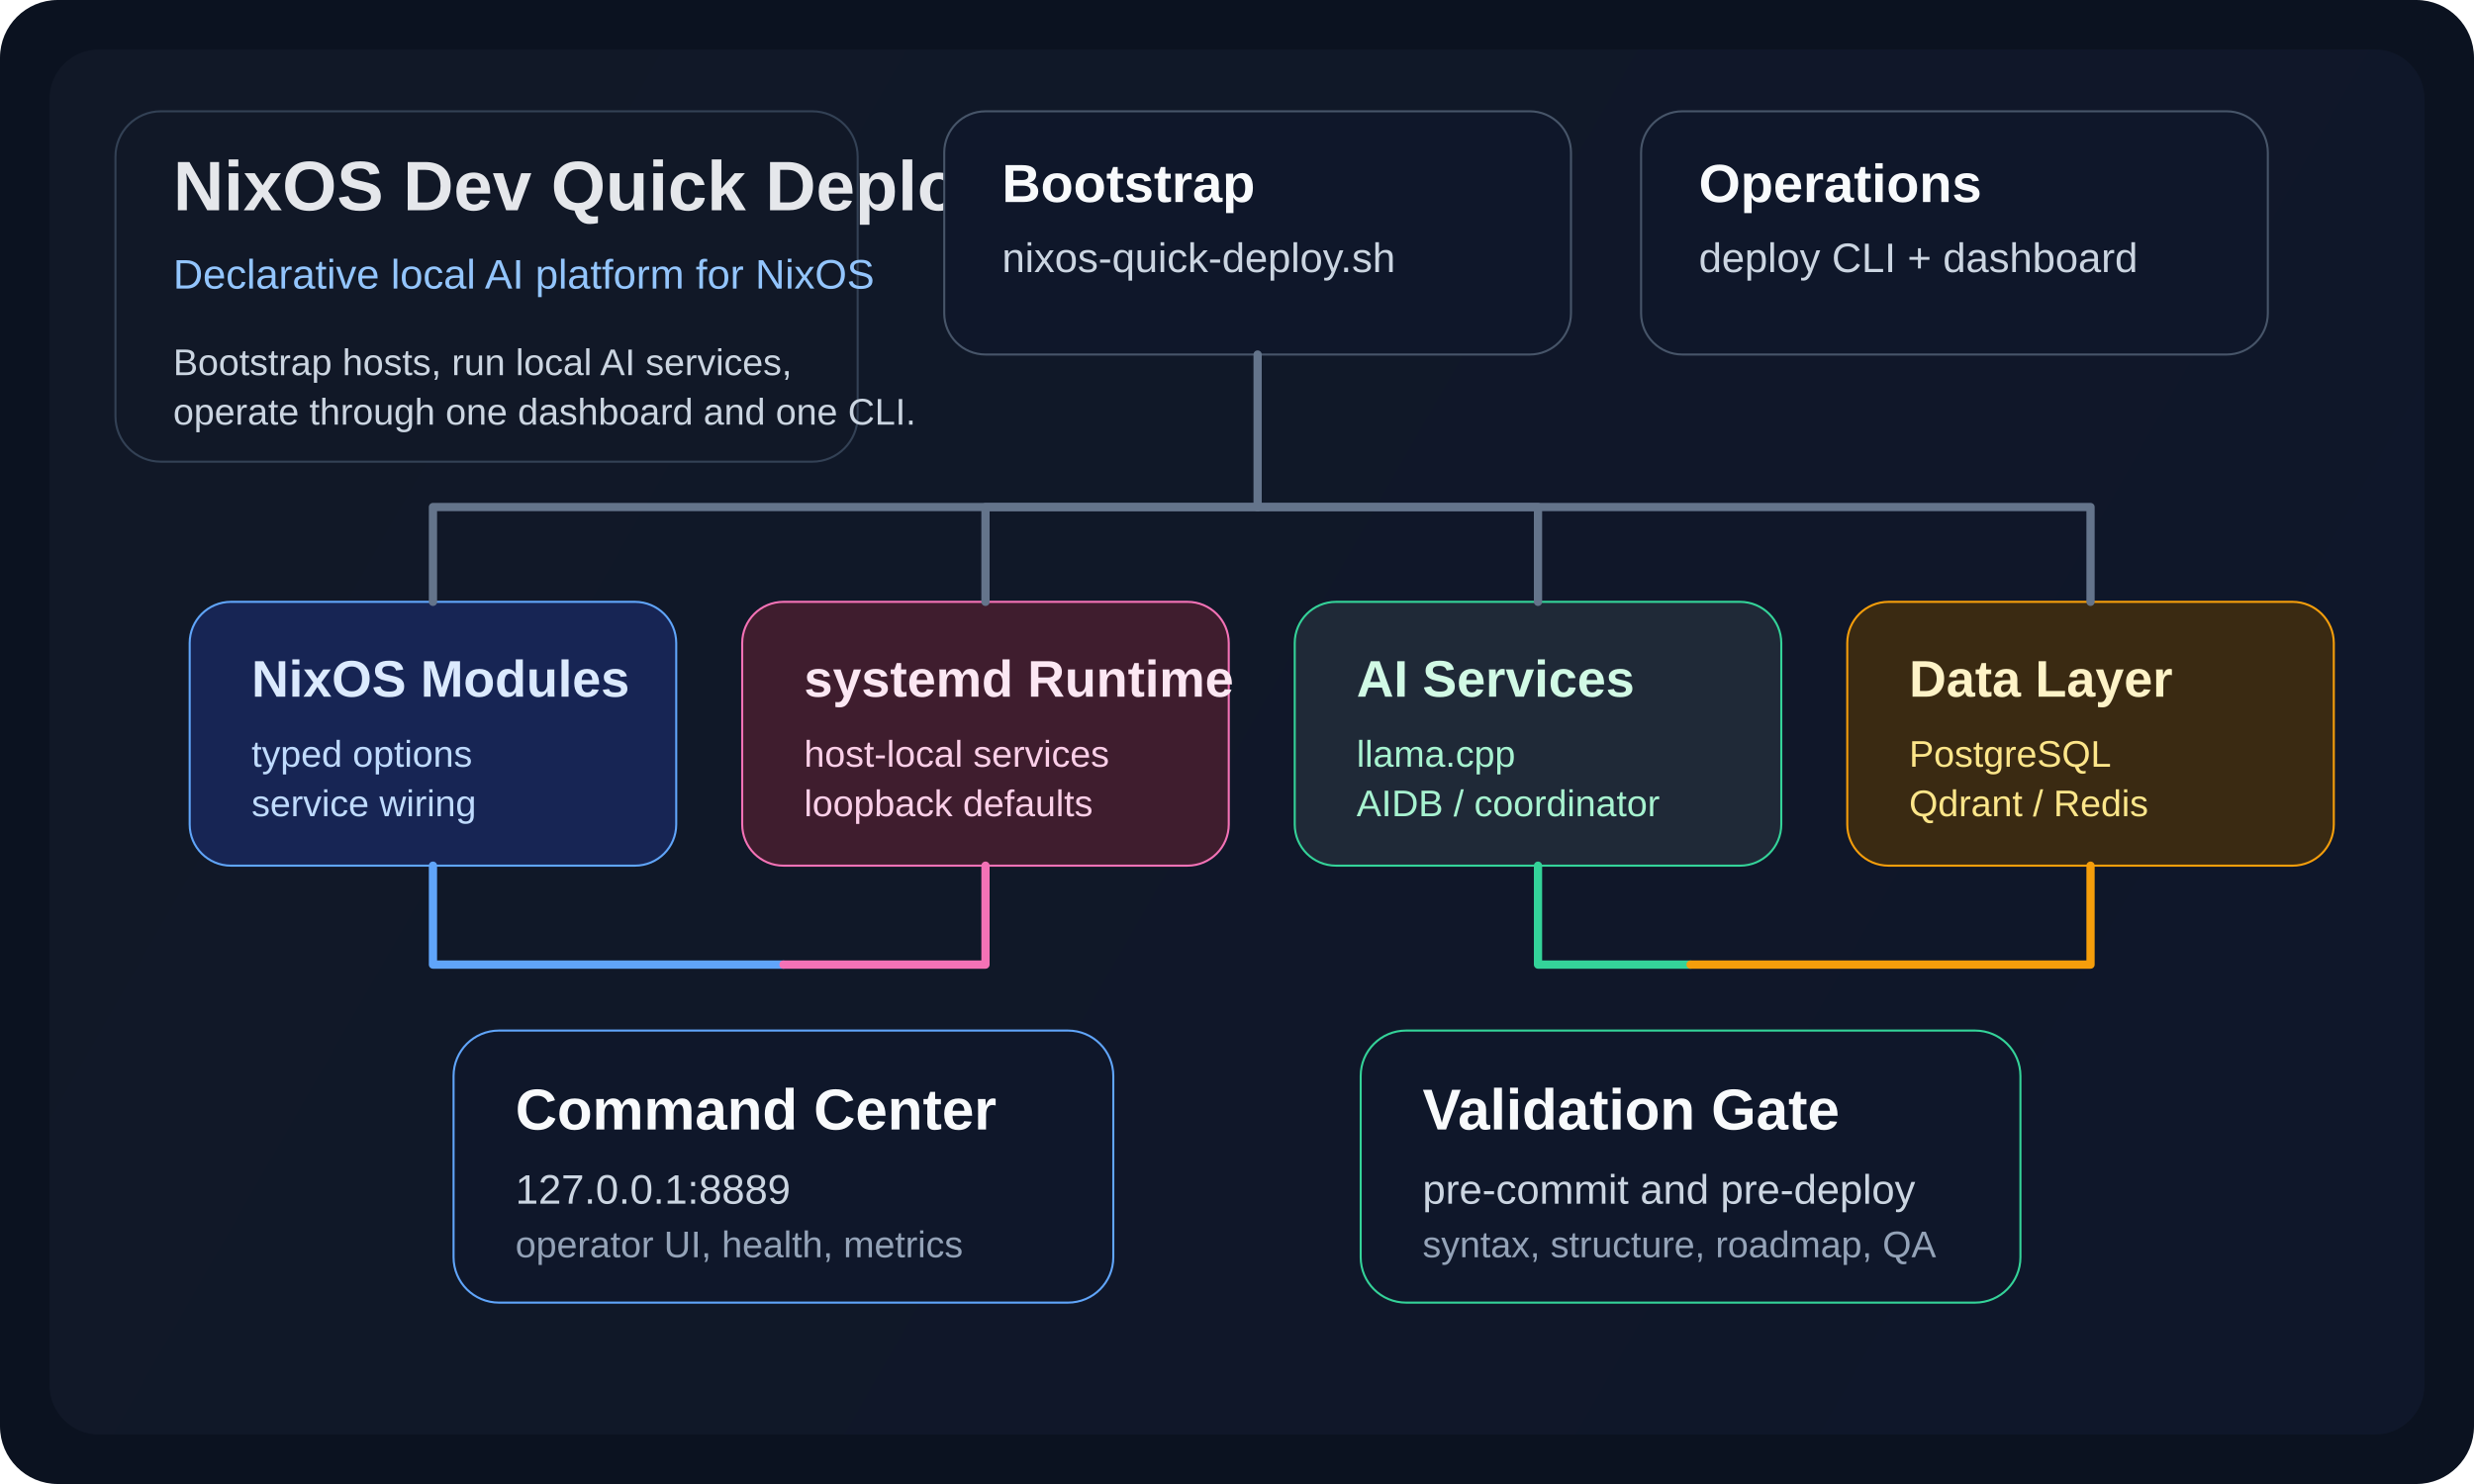
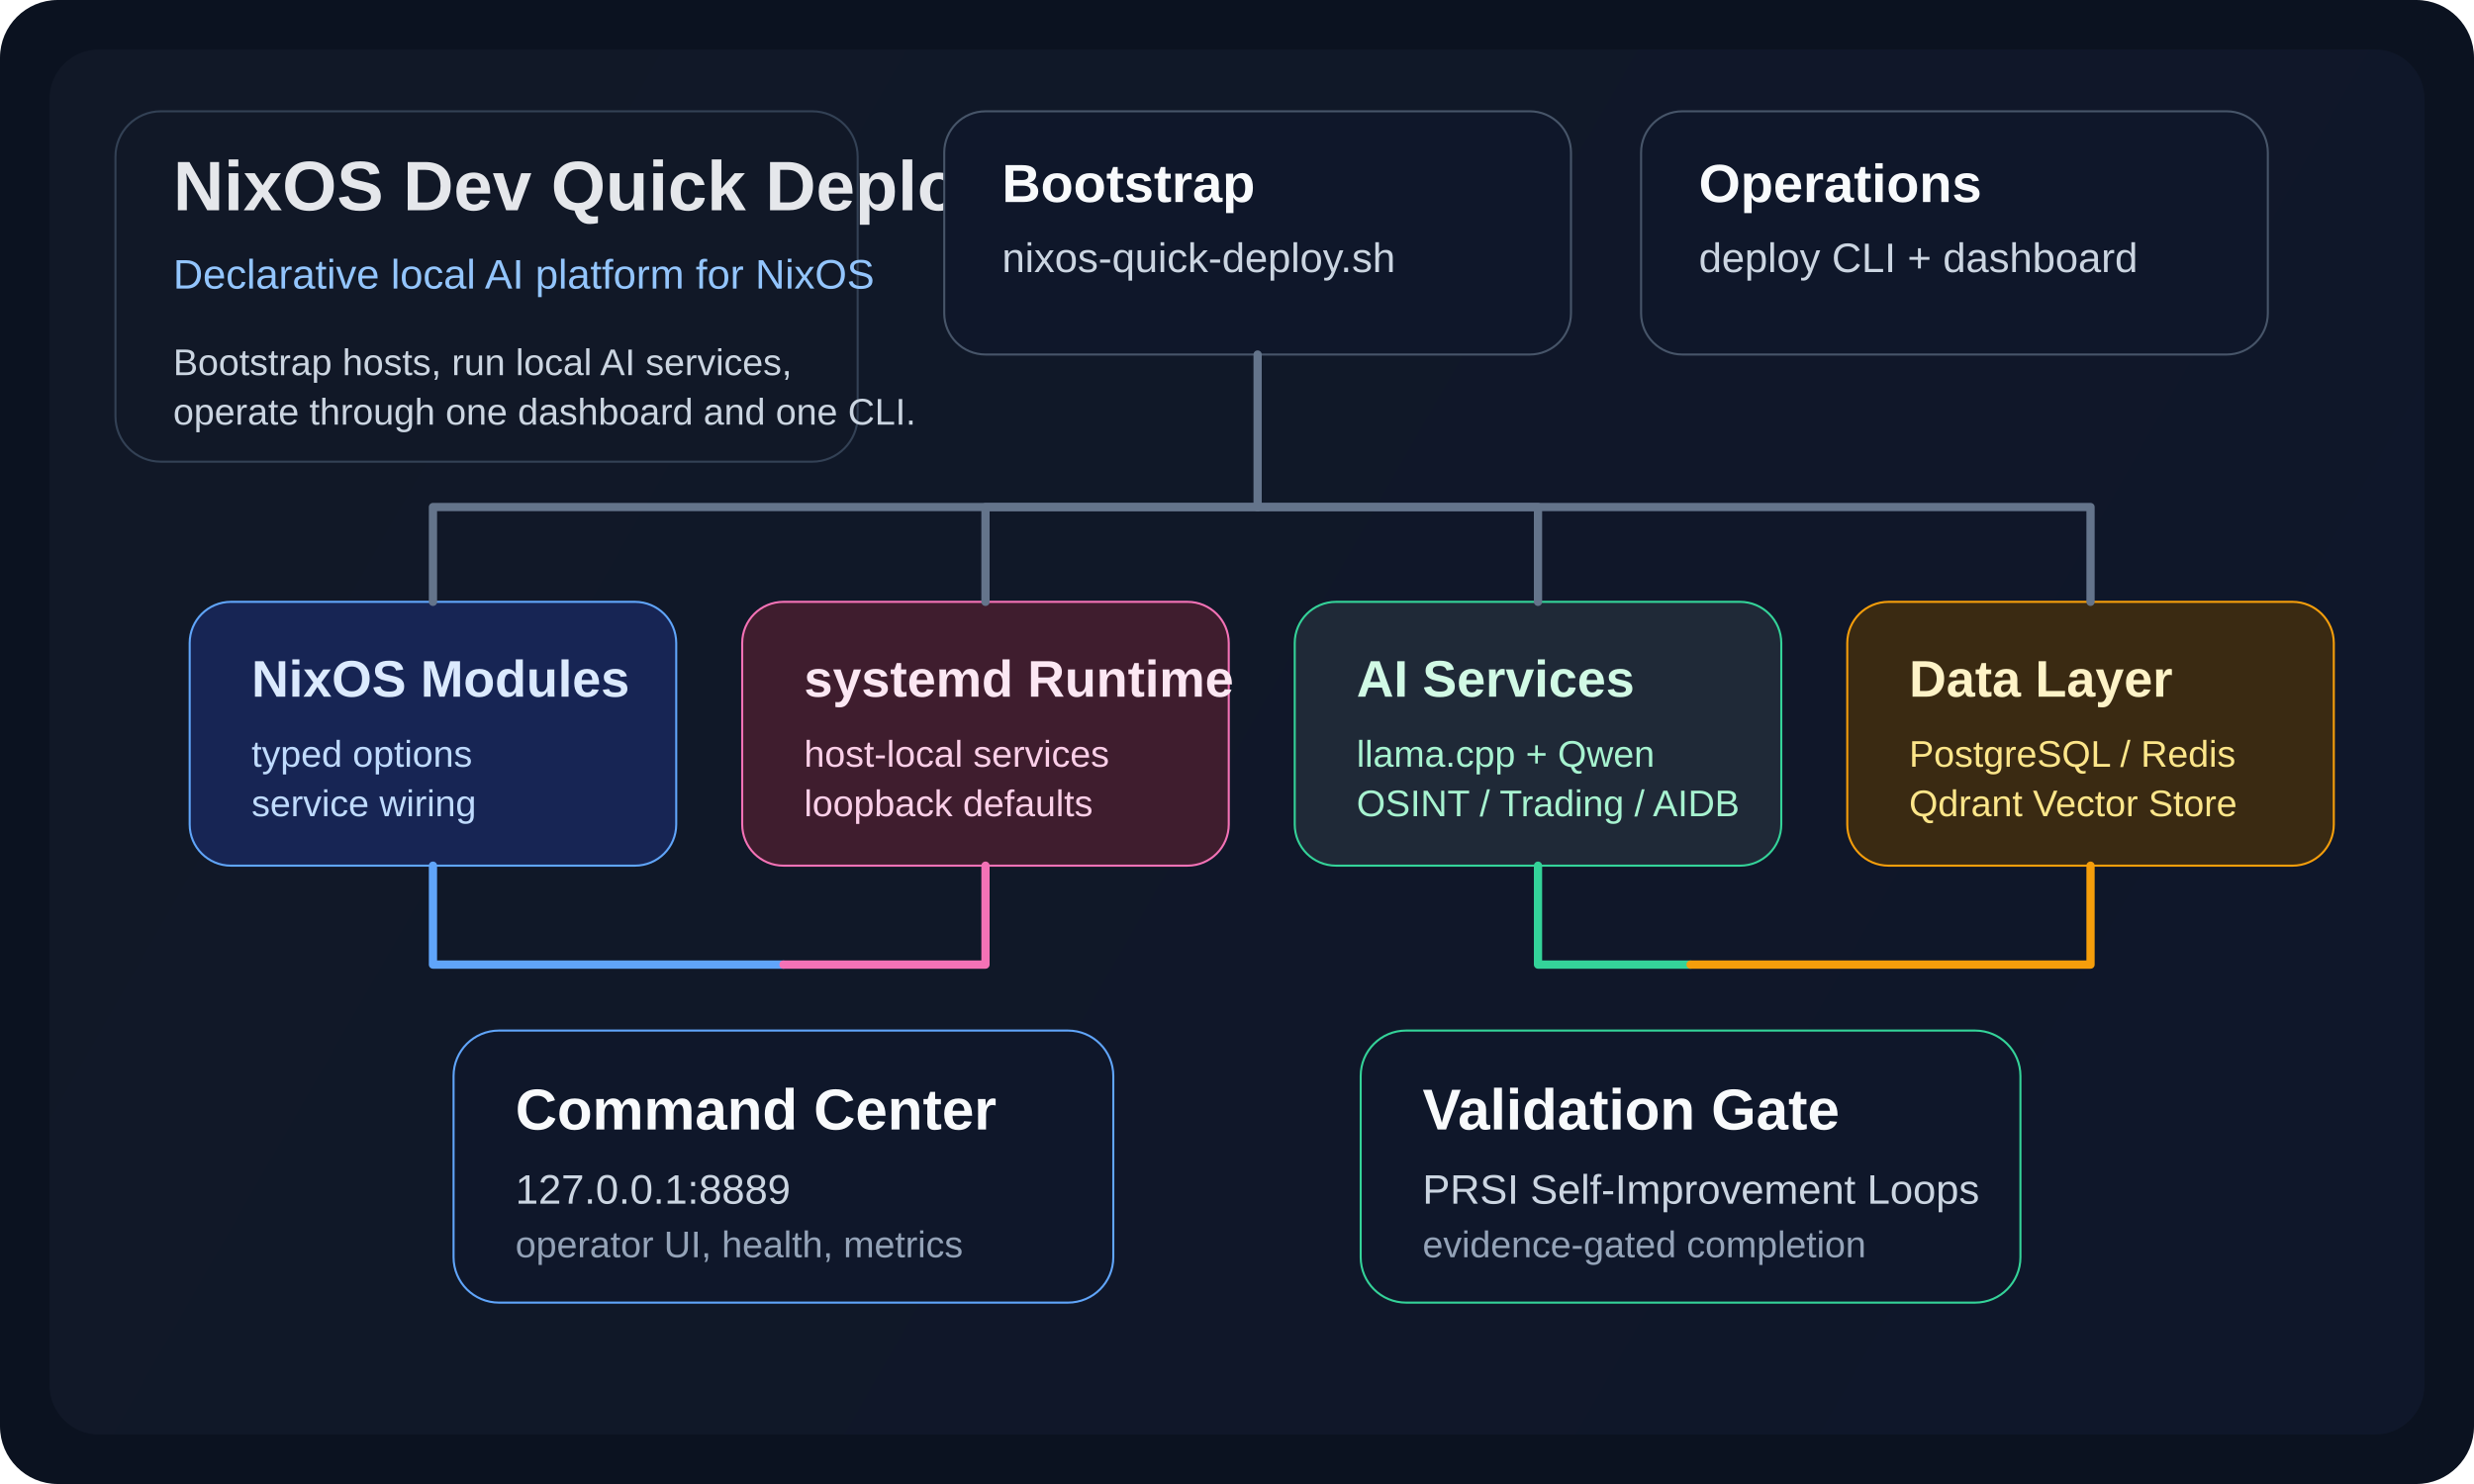
<svg xmlns="http://www.w3.org/2000/svg" width="1200" height="720" viewBox="0 0 1200 720" fill="none">
  <rect width="1200" height="720" rx="28" fill="#0B1220" />
  <rect x="24" y="24" width="1152" height="672" rx="24" fill="url(#bg)" />
  <rect x="56" y="54" width="360" height="170" rx="22" fill="#111827" stroke="#334155" />
  <text x="84" y="102" fill="#E5E7EB" font-family="Arial, sans-serif" font-size="34" font-weight="700">NixOS Dev Quick Deploy</text>
  <text x="84" y="140" fill="#93C5FD" font-family="Arial, sans-serif" font-size="20">Declarative local AI platform for NixOS</text>
  <text x="84" y="182" fill="#CBD5E1" font-family="Arial, sans-serif" font-size="18">Bootstrap hosts, run local AI services,</text>
  <text x="84" y="206" fill="#CBD5E1" font-family="Arial, sans-serif" font-size="18">operate through one dashboard and one CLI.</text>
  <rect x="458" y="54" width="304" height="118" rx="20" fill="#0F172A" stroke="#475569" />
  <text x="486" y="98" fill="#F8FAFC" font-family="Arial, sans-serif" font-size="26" font-weight="700">Bootstrap</text>
  <text x="486" y="132" fill="#CBD5E1" font-family="Arial, sans-serif" font-size="20">nixos-quick-deploy.sh</text>
  <rect x="796" y="54" width="304" height="118" rx="20" fill="#0F172A" stroke="#475569" />
  <text x="824" y="98" fill="#F8FAFC" font-family="Arial, sans-serif" font-size="26" font-weight="700">Operations</text>
  <text x="824" y="132" fill="#CBD5E1" font-family="Arial, sans-serif" font-size="20">deploy CLI + dashboard</text>
  <rect x="92" y="292" width="236" height="128" rx="20" fill="#172554" stroke="#60A5FA" />
  <text x="122" y="338" fill="#DBEAFE" font-family="Arial, sans-serif" font-size="25" font-weight="700">NixOS Modules</text>
  <text x="122" y="372" fill="#BFDBFE" font-family="Arial, sans-serif" font-size="18">typed options</text>
  <text x="122" y="396" fill="#BFDBFE" font-family="Arial, sans-serif" font-size="18">service wiring</text>
  <rect x="360" y="292" width="236" height="128" rx="20" fill="#3F1D2E" stroke="#F472B6" />
  <text x="390" y="338" fill="#FCE7F3" font-family="Arial, sans-serif" font-size="25" font-weight="700">systemd Runtime</text>
  <text x="390" y="372" fill="#FBCFE8" font-family="Arial, sans-serif" font-size="18">host-local services</text>
  <text x="390" y="396" fill="#FBCFE8" font-family="Arial, sans-serif" font-size="18">loopback defaults</text>
  <rect x="628" y="292" width="236" height="128" rx="20" fill="#1F2937" stroke="#34D399" />
  <text x="658" y="338" fill="#D1FAE5" font-family="Arial, sans-serif" font-size="25" font-weight="700">AI Services</text>
-   <text x="658" y="372" fill="#A7F3D0" font-family="Arial, sans-serif" font-size="18">llama.cpp</text>
-   <text x="658" y="396" fill="#A7F3D0" font-family="Arial, sans-serif" font-size="18">AIDB / coordinator</text>
+   <text x="658" y="372" fill="#A7F3D0" font-family="Arial, sans-serif" font-size="18">llama.cpp + Qwen</text>
+   <text x="658" y="396" fill="#A7F3D0" font-family="Arial, sans-serif" font-size="18">OSINT / Trading / AIDB</text>
  <rect x="896" y="292" width="236" height="128" rx="20" fill="#3A2A12" stroke="#F59E0B" />
  <text x="926" y="338" fill="#FEF3C7" font-family="Arial, sans-serif" font-size="25" font-weight="700">Data Layer</text>
-   <text x="926" y="372" fill="#FDE68A" font-family="Arial, sans-serif" font-size="18">PostgreSQL</text>
-   <text x="926" y="396" fill="#FDE68A" font-family="Arial, sans-serif" font-size="18">Qdrant / Redis</text>
+   <text x="926" y="372" fill="#FDE68A" font-family="Arial, sans-serif" font-size="18">PostgreSQL / Redis</text>
+   <text x="926" y="396" fill="#FDE68A" font-family="Arial, sans-serif" font-size="18">Qdrant Vector Store</text>
  <rect x="220" y="500" width="320" height="132" rx="22" fill="#0F172A" stroke="#60A5FA" />
  <text x="250" y="548" fill="#F8FAFC" font-family="Arial, sans-serif" font-size="28" font-weight="700">Command Center</text>
  <text x="250" y="584" fill="#CBD5E1" font-family="Arial, sans-serif" font-size="20">127.0.0.1:8889</text>
  <text x="250" y="610" fill="#94A3B8" font-family="Arial, sans-serif" font-size="18">operator UI, health, metrics</text>
  <rect x="660" y="500" width="320" height="132" rx="22" fill="#0F172A" stroke="#34D399" />
  <text x="690" y="548" fill="#F8FAFC" font-family="Arial, sans-serif" font-size="28" font-weight="700">Validation Gate</text>
-   <text x="690" y="584" fill="#CBD5E1" font-family="Arial, sans-serif" font-size="20">pre-commit and pre-deploy</text>
-   <text x="690" y="610" fill="#94A3B8" font-family="Arial, sans-serif" font-size="18">syntax, structure, roadmap, QA</text>
+   <text x="690" y="584" fill="#CBD5E1" font-family="Arial, sans-serif" font-size="20">PRSI Self-Improvement Loops</text>
+   <text x="690" y="610" fill="#94A3B8" font-family="Arial, sans-serif" font-size="18">evidence-gated completion</text>
  <path d="M610 172V246" stroke="#64748B" stroke-width="4" stroke-linecap="round" />
  <path d="M210 420V468H380" stroke="#60A5FA" stroke-width="4" stroke-linecap="round" stroke-linejoin="round" />
  <path d="M478 420V468H380" stroke="#F472B6" stroke-width="4" stroke-linecap="round" stroke-linejoin="round" />
  <path d="M746 420V468H820" stroke="#34D399" stroke-width="4" stroke-linecap="round" stroke-linejoin="round" />
  <path d="M1014 420V468H820" stroke="#F59E0B" stroke-width="4" stroke-linecap="round" stroke-linejoin="round" />
  <path d="M610 246H210V292" stroke="#64748B" stroke-width="4" stroke-linecap="round" stroke-linejoin="round" />
  <path d="M610 246H478V292" stroke="#64748B" stroke-width="4" stroke-linecap="round" stroke-linejoin="round" />
  <path d="M610 246H746V292" stroke="#64748B" stroke-width="4" stroke-linecap="round" stroke-linejoin="round" />
  <path d="M610 246H1014V292" stroke="#64748B" stroke-width="4" stroke-linecap="round" stroke-linejoin="round" />
  <defs>
    <linearGradient id="bg" x1="68" y1="54" x2="1136" y2="666" gradientUnits="userSpaceOnUse">
      <stop stop-color="#111827" />
      <stop offset="1" stop-color="#0F172A" />
    </linearGradient>
  </defs>
</svg>
